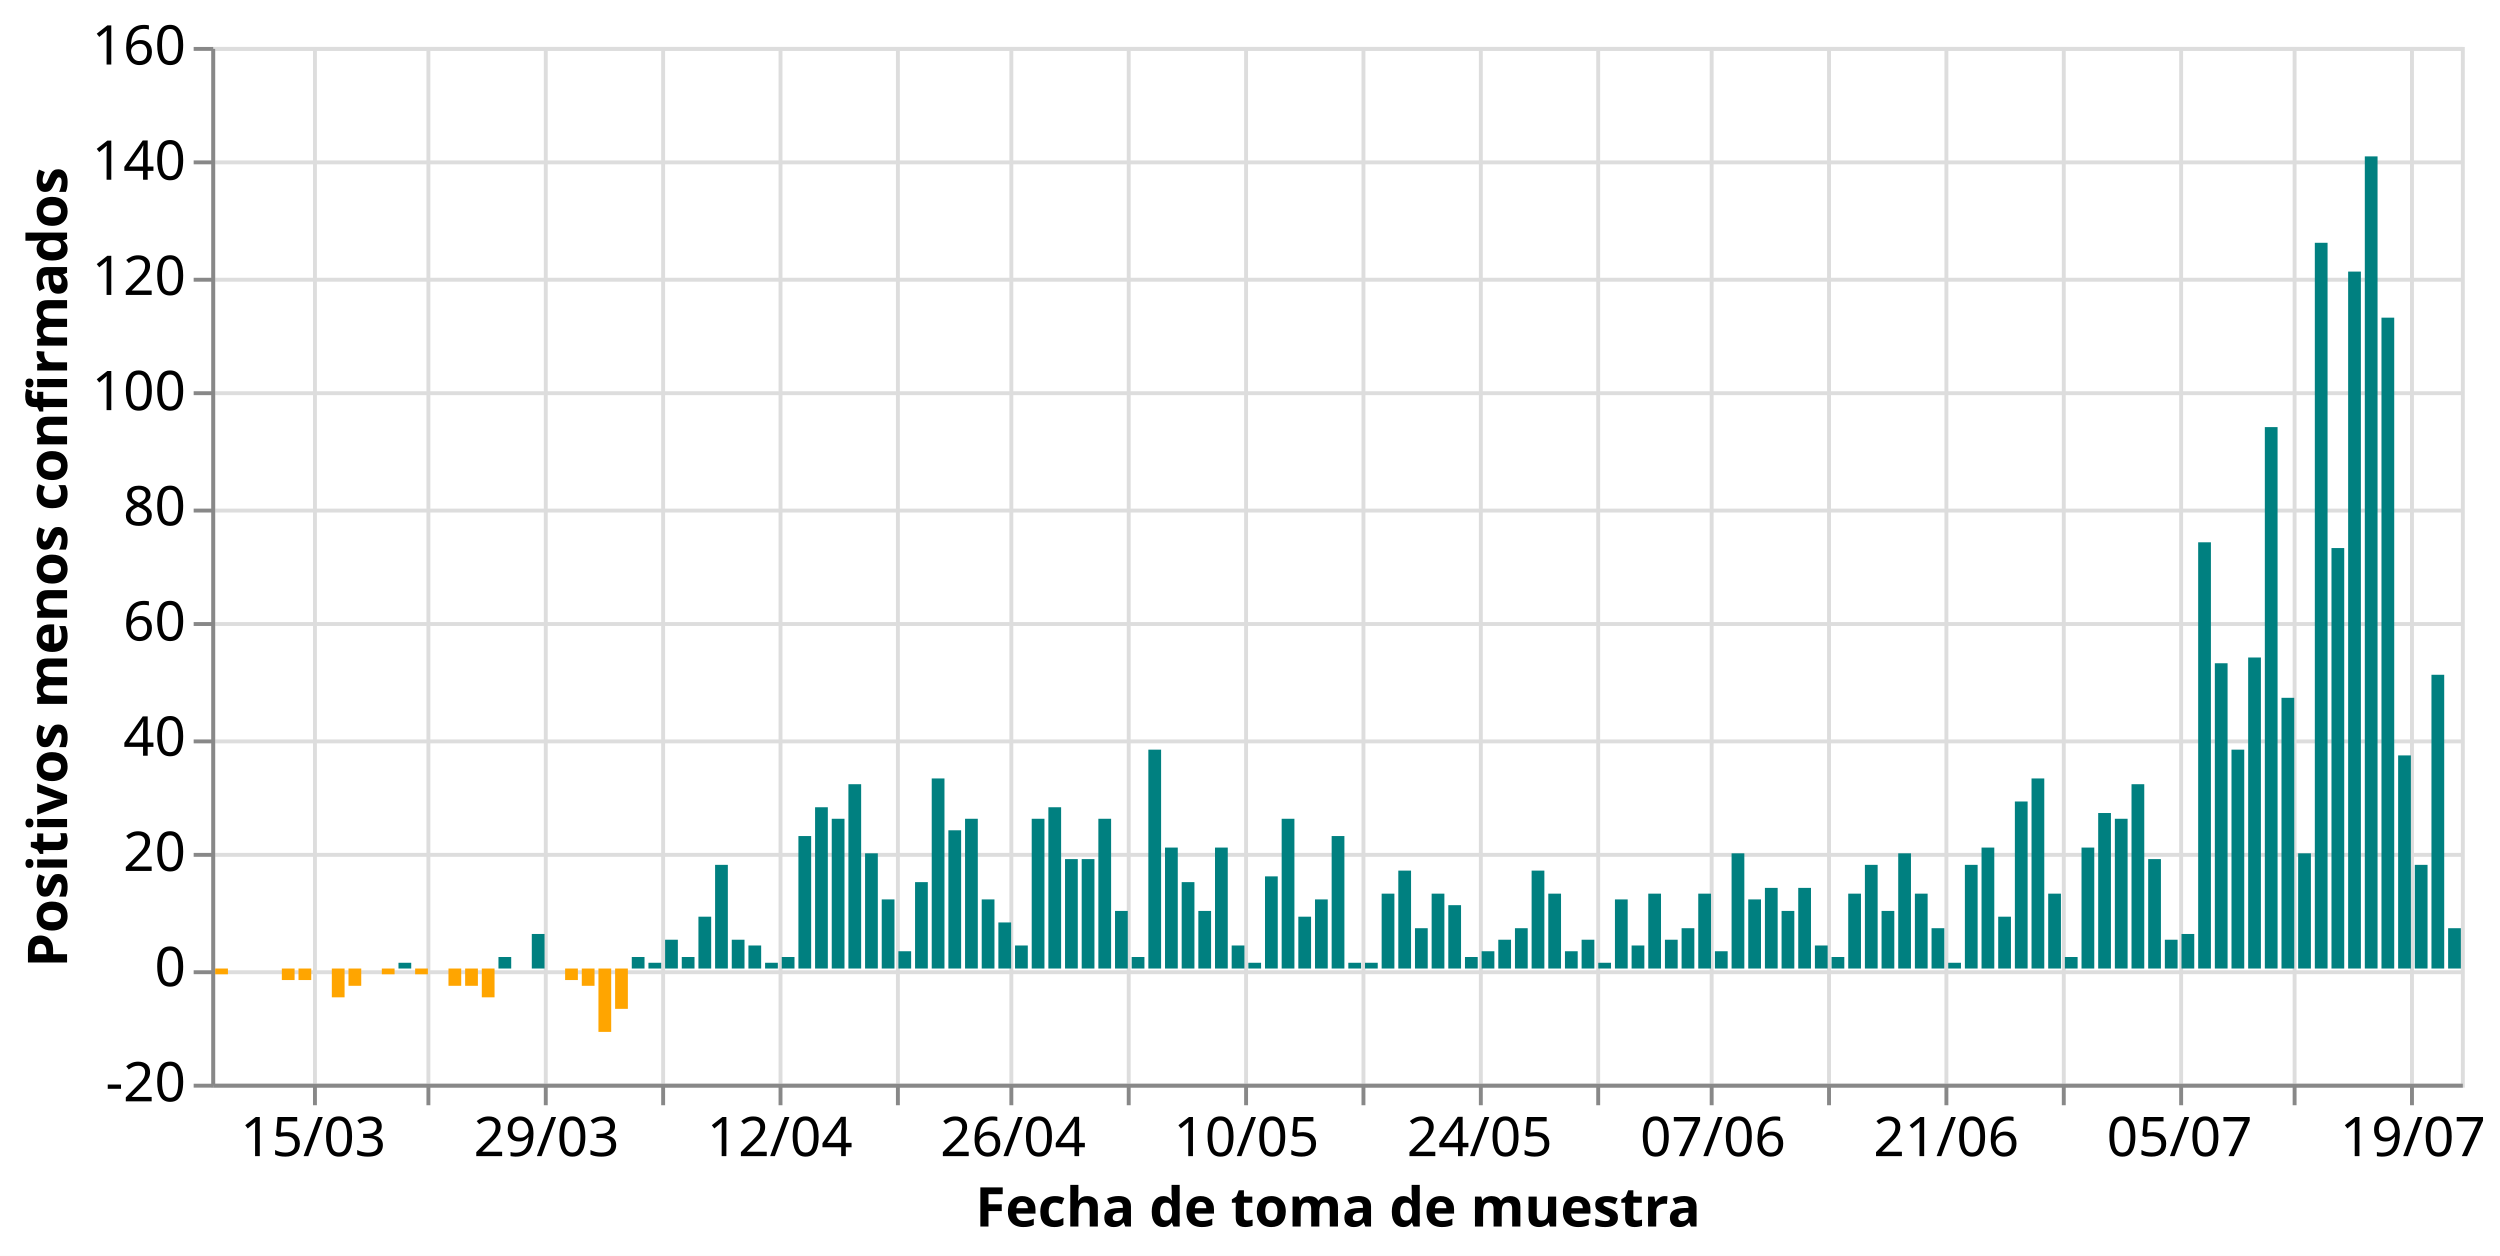
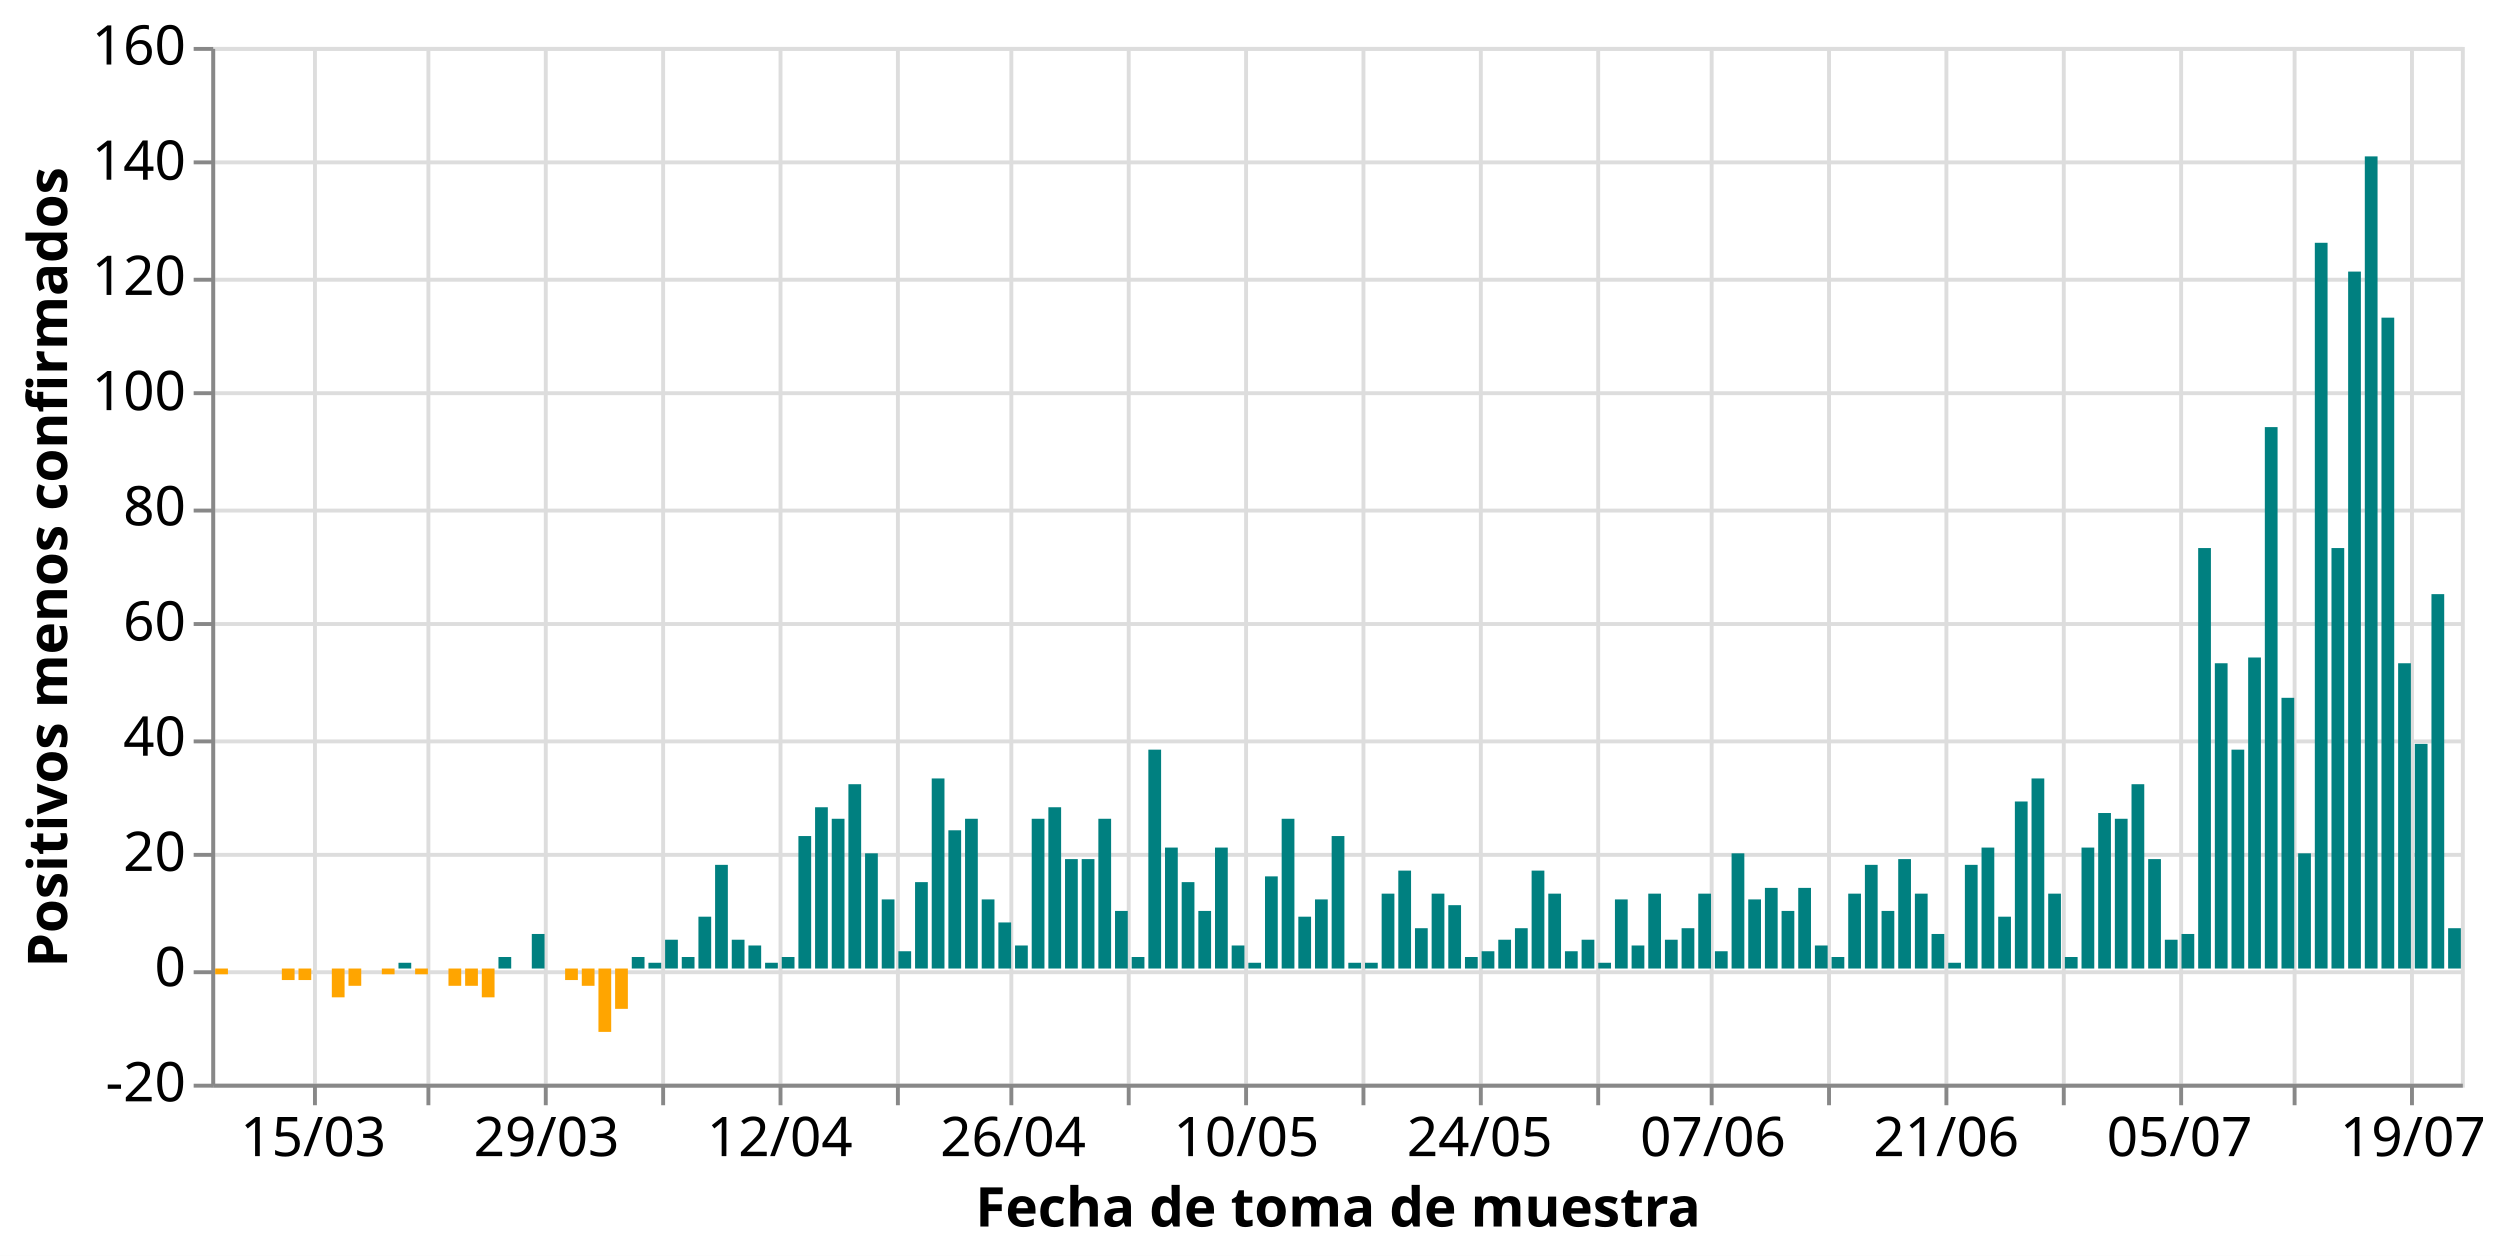
<svg xmlns="http://www.w3.org/2000/svg" class="marks" width="639" height="321" viewBox="0 0 639 321" version="1.1">
  <rect width="639" height="321" style="fill: white;" />
  <g transform="translate(54,12)">
    <g class="mark-group role-frame root">
      <g transform="translate(0,0)">
        <path class="background" d="M0.5,0.5h575v265h-575Z" style="fill: none; stroke: #ddd;" />
        <g>
          <g class="mark-group role-axis">
            <g transform="translate(0.5,265.5)">
              <path class="background" d="M0,0h0v0h0Z" style="pointer-events: none; fill: none;" />
              <g>
                <g class="mark-rule role-axis-grid" style="pointer-events: none;">
                  <line transform="translate(26,-265)" x2="0" y2="265" style="fill: none; stroke: #ddd; stroke-width: 1; opacity: 1;" />
                  <line transform="translate(55,-265)" x2="0" y2="265" style="fill: none; stroke: #ddd; stroke-width: 1; opacity: 1;" />
                  <line transform="translate(85,-265)" x2="0" y2="265" style="fill: none; stroke: #ddd; stroke-width: 1; opacity: 1;" />
                  <line transform="translate(115,-265)" x2="0" y2="265" style="fill: none; stroke: #ddd; stroke-width: 1; opacity: 1;" />
                  <line transform="translate(145,-265)" x2="0" y2="265" style="fill: none; stroke: #ddd; stroke-width: 1; opacity: 1;" />
                  <line transform="translate(175,-265)" x2="0" y2="265" style="fill: none; stroke: #ddd; stroke-width: 1; opacity: 1;" />
                  <line transform="translate(204,-265)" x2="0" y2="265" style="fill: none; stroke: #ddd; stroke-width: 1; opacity: 1;" />
                  <line transform="translate(234,-265)" x2="0" y2="265" style="fill: none; stroke: #ddd; stroke-width: 1; opacity: 1;" />
                  <line transform="translate(264,-265)" x2="0" y2="265" style="fill: none; stroke: #ddd; stroke-width: 1; opacity: 1;" />
                  <line transform="translate(294,-265)" x2="0" y2="265" style="fill: none; stroke: #ddd; stroke-width: 1; opacity: 1;" />
                  <line transform="translate(324,-265)" x2="0" y2="265" style="fill: none; stroke: #ddd; stroke-width: 1; opacity: 1;" />
                  <line transform="translate(354,-265)" x2="0" y2="265" style="fill: none; stroke: #ddd; stroke-width: 1; opacity: 1;" />
                  <line transform="translate(383,-265)" x2="0" y2="265" style="fill: none; stroke: #ddd; stroke-width: 1; opacity: 1;" />
                  <line transform="translate(413,-265)" x2="0" y2="265" style="fill: none; stroke: #ddd; stroke-width: 1; opacity: 1;" />
                  <line transform="translate(443,-265)" x2="0" y2="265" style="fill: none; stroke: #ddd; stroke-width: 1; opacity: 1;" />
                  <line transform="translate(473,-265)" x2="0" y2="265" style="fill: none; stroke: #ddd; stroke-width: 1; opacity: 1;" />
                  <line transform="translate(503,-265)" x2="0" y2="265" style="fill: none; stroke: #ddd; stroke-width: 1; opacity: 1;" />
                  <line transform="translate(532,-265)" x2="0" y2="265" style="fill: none; stroke: #ddd; stroke-width: 1; opacity: 1;" />
                  <line transform="translate(562,-265)" x2="0" y2="265" style="fill: none; stroke: #ddd; stroke-width: 1; opacity: 1;" />
                </g>
              </g>
              <path class="foreground" d="" style="pointer-events: none; display: none; fill: none;" />
            </g>
          </g>
          <g class="mark-group role-axis">
            <g transform="translate(0.5,0.5)">
              <path class="background" d="M0,0h0v0h0Z" style="pointer-events: none; fill: none;" />
              <g>
                <g class="mark-rule role-axis-grid" style="pointer-events: none;">
                  <line transform="translate(0,265)" x2="575" y2="0" style="fill: none; stroke: #ddd; stroke-width: 1; opacity: 1;" />
                  <line transform="translate(0,236)" x2="575" y2="0" style="fill: none; stroke: #ddd; stroke-width: 1; opacity: 1;" />
                  <line transform="translate(0,206)" x2="575" y2="0" style="fill: none; stroke: #ddd; stroke-width: 1; opacity: 1;" />
                  <line transform="translate(0,177)" x2="575" y2="0" style="fill: none; stroke: #ddd; stroke-width: 1; opacity: 1;" />
                  <line transform="translate(0,147)" x2="575" y2="0" style="fill: none; stroke: #ddd; stroke-width: 1; opacity: 1;" />
                  <line transform="translate(0,118)" x2="575" y2="0" style="fill: none; stroke: #ddd; stroke-width: 1; opacity: 1;" />
                  <line transform="translate(0,88)" x2="575" y2="0" style="fill: none; stroke: #ddd; stroke-width: 1; opacity: 1;" />
                  <line transform="translate(0,59)" x2="575" y2="0" style="fill: none; stroke: #ddd; stroke-width: 1; opacity: 1;" />
                  <line transform="translate(0,29)" x2="575" y2="0" style="fill: none; stroke: #ddd; stroke-width: 1; opacity: 1;" />
                  <line transform="translate(0,0)" x2="575" y2="0" style="fill: none; stroke: #ddd; stroke-width: 1; opacity: 1;" />
                </g>
              </g>
              <path class="foreground" d="" style="pointer-events: none; display: none; fill: none;" />
            </g>
          </g>
          <g class="mark-group role-axis">
            <g transform="translate(0.5,265.5)">
              <path class="background" d="M0,0h0v0h0Z" style="pointer-events: none; fill: none;" />
              <g>
                <g class="mark-rule role-axis-tick" style="pointer-events: none;">
                  <line transform="translate(26,0)" x2="0" y2="5" style="fill: none; stroke: #888; stroke-width: 1; opacity: 1;" />
                  <line transform="translate(55,0)" x2="0" y2="5" style="fill: none; stroke: #888; stroke-width: 1; opacity: 1;" />
                  <line transform="translate(85,0)" x2="0" y2="5" style="fill: none; stroke: #888; stroke-width: 1; opacity: 1;" />
                  <line transform="translate(115,0)" x2="0" y2="5" style="fill: none; stroke: #888; stroke-width: 1; opacity: 1;" />
                  <line transform="translate(145,0)" x2="0" y2="5" style="fill: none; stroke: #888; stroke-width: 1; opacity: 1;" />
                  <line transform="translate(175,0)" x2="0" y2="5" style="fill: none; stroke: #888; stroke-width: 1; opacity: 1;" />
                  <line transform="translate(204,0)" x2="0" y2="5" style="fill: none; stroke: #888; stroke-width: 1; opacity: 1;" />
                  <line transform="translate(234,0)" x2="0" y2="5" style="fill: none; stroke: #888; stroke-width: 1; opacity: 1;" />
                  <line transform="translate(264,0)" x2="0" y2="5" style="fill: none; stroke: #888; stroke-width: 1; opacity: 1;" />
                  <line transform="translate(294,0)" x2="0" y2="5" style="fill: none; stroke: #888; stroke-width: 1; opacity: 1;" />
                  <line transform="translate(324,0)" x2="0" y2="5" style="fill: none; stroke: #888; stroke-width: 1; opacity: 1;" />
                  <line transform="translate(354,0)" x2="0" y2="5" style="fill: none; stroke: #888; stroke-width: 1; opacity: 1;" />
                  <line transform="translate(383,0)" x2="0" y2="5" style="fill: none; stroke: #888; stroke-width: 1; opacity: 1;" />
                  <line transform="translate(413,0)" x2="0" y2="5" style="fill: none; stroke: #888; stroke-width: 1; opacity: 1;" />
                  <line transform="translate(443,0)" x2="0" y2="5" style="fill: none; stroke: #888; stroke-width: 1; opacity: 1;" />
                  <line transform="translate(473,0)" x2="0" y2="5" style="fill: none; stroke: #888; stroke-width: 1; opacity: 1;" />
                  <line transform="translate(503,0)" x2="0" y2="5" style="fill: none; stroke: #888; stroke-width: 1; opacity: 1;" />
                  <line transform="translate(532,0)" x2="0" y2="5" style="fill: none; stroke: #888; stroke-width: 1; opacity: 1;" />
                  <line transform="translate(562,0)" x2="0" y2="5" style="fill: none; stroke: #888; stroke-width: 1; opacity: 1;" />
                </g>
                <g class="mark-text role-axis-label" style="pointer-events: none;">
                  <text text-anchor="middle" transform="translate(25.55556,18)" style="font-family: sans-serif; font-size: 14px; fill: #000; opacity: 1;">15/03</text>
                  <text text-anchor="middle" transform="translate(55.37037,18)" style="font-family: sans-serif; font-size: 14px; fill: #000; opacity: 0;">22/03</text>
                  <text text-anchor="middle" transform="translate(85.18519,18)" style="font-family: sans-serif; font-size: 14px; fill: #000; opacity: 1;">29/03</text>
                  <text text-anchor="middle" transform="translate(115,18)" style="font-family: sans-serif; font-size: 14px; fill: #000; opacity: 0;">05/04</text>
                  <text text-anchor="middle" transform="translate(144.8148,18)" style="font-family: sans-serif; font-size: 14px; fill: #000; opacity: 1;">12/04</text>
                  <text text-anchor="middle" transform="translate(174.6296,18)" style="font-family: sans-serif; font-size: 14px; fill: #000; opacity: 0;">19/04</text>
                  <text text-anchor="middle" transform="translate(204.4444,18)" style="font-family: sans-serif; font-size: 14px; fill: #000; opacity: 1;">26/04</text>
                  <text text-anchor="middle" transform="translate(234.2593,18)" style="font-family: sans-serif; font-size: 14px; fill: #000; opacity: 0;">03/05</text>
                  <text text-anchor="middle" transform="translate(264.0741,18)" style="font-family: sans-serif; font-size: 14px; fill: #000; opacity: 1;">10/05</text>
                  <text text-anchor="middle" transform="translate(293.8889,18)" style="font-family: sans-serif; font-size: 14px; fill: #000; opacity: 0;">17/05</text>
                  <text text-anchor="middle" transform="translate(323.7037,18)" style="font-family: sans-serif; font-size: 14px; fill: #000; opacity: 1;">24/05</text>
                  <text text-anchor="middle" transform="translate(353.5185,18)" style="font-family: sans-serif; font-size: 14px; fill: #000; opacity: 0;">31/05</text>
                  <text text-anchor="middle" transform="translate(383.3333,18)" style="font-family: sans-serif; font-size: 14px; fill: #000; opacity: 1;">07/06</text>
                  <text text-anchor="middle" transform="translate(413.1481,18)" style="font-family: sans-serif; font-size: 14px; fill: #000; opacity: 0;">14/06</text>
                  <text text-anchor="middle" transform="translate(442.963,18)" style="font-family: sans-serif; font-size: 14px; fill: #000; opacity: 1;">21/06</text>
                  <text text-anchor="middle" transform="translate(472.7778,18)" style="font-family: sans-serif; font-size: 14px; fill: #000; opacity: 0;">28/06</text>
                  <text text-anchor="middle" transform="translate(502.5926,18)" style="font-family: sans-serif; font-size: 14px; fill: #000; opacity: 1;">05/07</text>
                  <text text-anchor="middle" transform="translate(532.4074,18)" style="font-family: sans-serif; font-size: 14px; fill: #000; opacity: 0;">12/07</text>
                  <text text-anchor="middle" transform="translate(562.2222,18)" style="font-family: sans-serif; font-size: 14px; fill: #000; opacity: 1;">19/07</text>
                </g>
                <g class="mark-rule role-axis-domain" style="pointer-events: none;">
                  <line transform="translate(0,0)" x2="575" y2="0" style="fill: none; stroke: #888; stroke-width: 1; opacity: 1;" />
                </g>
                <g class="mark-text role-axis-title" style="pointer-events: none;">
                  <text text-anchor="middle" transform="translate(287.5,36)" style="font-family: sans-serif; font-size: 14px; font-weight: bold; fill: #000; opacity: 1;">Fecha de toma de muestra</text>
                </g>
              </g>
              <path class="foreground" d="" style="pointer-events: none; display: none; fill: none;" />
            </g>
          </g>
          <g class="mark-group role-axis">
            <g transform="translate(0.5,0.5)">
              <path class="background" d="M0,0h0v0h0Z" style="pointer-events: none; fill: none;" />
              <g>
                <g class="mark-rule role-axis-tick" style="pointer-events: none;">
                  <line transform="translate(0,265)" x2="-5" y2="0" style="fill: none; stroke: #888; stroke-width: 1; opacity: 1;" />
                  <line transform="translate(0,236)" x2="-5" y2="0" style="fill: none; stroke: #888; stroke-width: 1; opacity: 1;" />
                  <line transform="translate(0,206)" x2="-5" y2="0" style="fill: none; stroke: #888; stroke-width: 1; opacity: 1;" />
                  <line transform="translate(0,177)" x2="-5" y2="0" style="fill: none; stroke: #888; stroke-width: 1; opacity: 1;" />
                  <line transform="translate(0,147)" x2="-5" y2="0" style="fill: none; stroke: #888; stroke-width: 1; opacity: 1;" />
                  <line transform="translate(0,118)" x2="-5" y2="0" style="fill: none; stroke: #888; stroke-width: 1; opacity: 1;" />
                  <line transform="translate(0,88)" x2="-5" y2="0" style="fill: none; stroke: #888; stroke-width: 1; opacity: 1;" />
                  <line transform="translate(0,59)" x2="-5" y2="0" style="fill: none; stroke: #888; stroke-width: 1; opacity: 1;" />
                  <line transform="translate(0,29)" x2="-5" y2="0" style="fill: none; stroke: #888; stroke-width: 1; opacity: 1;" />
                  <line transform="translate(0,0)" x2="-5" y2="0" style="fill: none; stroke: #888; stroke-width: 1; opacity: 1;" />
                </g>
                <g class="mark-text role-axis-label" style="pointer-events: none;">
                  <text text-anchor="end" transform="translate(-7,269)" style="font-family: sans-serif; font-size: 14px; fill: #000; opacity: 1;">-20</text>
                  <text text-anchor="end" transform="translate(-7,239.5556)" style="font-family: sans-serif; font-size: 14px; fill: #000; opacity: 1;">0</text>
                  <text text-anchor="end" transform="translate(-7,210.1111)" style="font-family: sans-serif; font-size: 14px; fill: #000; opacity: 1;">20</text>
                  <text text-anchor="end" transform="translate(-7,180.6667)" style="font-family: sans-serif; font-size: 14px; fill: #000; opacity: 1;">40</text>
                  <text text-anchor="end" transform="translate(-7,151.2222)" style="font-family: sans-serif; font-size: 14px; fill: #000; opacity: 1;">60</text>
                  <text text-anchor="end" transform="translate(-7,121.7778)" style="font-family: sans-serif; font-size: 14px; fill: #000; opacity: 1;">80</text>
                  <text text-anchor="end" transform="translate(-7,92.33333)" style="font-family: sans-serif; font-size: 14px; fill: #000; opacity: 1;">100</text>
                  <text text-anchor="end" transform="translate(-7,62.88889)" style="font-family: sans-serif; font-size: 14px; fill: #000; opacity: 1;">120</text>
                  <text text-anchor="end" transform="translate(-7,33.44444)" style="font-family: sans-serif; font-size: 14px; fill: #000; opacity: 1;">140</text>
                  <text text-anchor="end" transform="translate(-7,4)" style="font-family: sans-serif; font-size: 14px; fill: #000; opacity: 1;">160</text>
                </g>
                <g class="mark-rule role-axis-domain" style="pointer-events: none;">
                  <line transform="translate(0,265)" x2="0" y2="-265" style="fill: none; stroke: #888; stroke-width: 1; opacity: 1;" />
                </g>
                <g class="mark-text role-axis-title" style="pointer-events: none;">
                  <text text-anchor="middle" transform="translate(-34.3584,132.5) rotate(-90) translate(0,-3)" style="font-family: sans-serif; font-size: 14px; font-weight: bold; fill: #000; opacity: 1;">Positivos menos confirmados</text>
                </g>
              </g>
              <path class="foreground" d="" style="pointer-events: none; display: none; fill: none;" />
            </g>
          </g>
          <g class="mark-rect role-mark marks">
            <path d="M1,235.556h3.259v1.472h-3.259Z" style="fill: orange;" />
            <path d="M5.259,235.556h3.259v0h-3.259Z" style="fill: teal;" />
            <path d="M9.519,235.556h3.259v0h-3.259Z" style="fill: teal;" />
            <path d="M13.778,235.556h3.259v0h-3.259Z" style="fill: teal;" />
            <path d="M18.037,235.556h3.259v2.944h-3.259Z" style="fill: orange;" />
            <path d="M22.296,235.556h3.259v2.944h-3.259Z" style="fill: orange;" />
            <path d="M26.556,235.556h3.259v0h-3.259Z" style="fill: teal;" />
            <path d="M30.815,235.556h3.259v7.361h-3.259Z" style="fill: orange;" />
            <path d="M35.074,235.556h3.259v4.417h-3.259Z" style="fill: orange;" />
            <path d="M39.333,235.556h3.259v0h-3.259Z" style="fill: teal;" />
            <path d="M43.593,235.556h3.259v1.472h-3.259Z" style="fill: orange;" />
            <path d="M47.852,234.083h3.259v1.472h-3.259Z" style="fill: teal;" />
            <path d="M52.111,235.556h3.259v1.472h-3.259Z" style="fill: orange;" />
            <path d="M56.37,235.556h3.259v0h-3.259Z" style="fill: teal;" />
            <path d="M60.63,235.556h3.259v4.417h-3.259Z" style="fill: orange;" />
            <path d="M64.889,235.556h3.259v4.417h-3.259Z" style="fill: orange;" />
            <path d="M69.148,235.556h3.259v7.361h-3.259Z" style="fill: orange;" />
            <path d="M73.407,232.611h3.259v2.944h-3.259Z" style="fill: teal;" />
            <path d="M77.667,235.556h3.259v0h-3.259Z" style="fill: teal;" />
            <path d="M81.926,226.722h3.259v8.833h-3.259Z" style="fill: teal;" />
            <path d="M86.185,235.556h3.259v0h-3.259Z" style="fill: teal;" />
            <path d="M90.444,235.556h3.259v2.944h-3.259Z" style="fill: orange;" />
            <path d="M94.704,235.556h3.259v4.417h-3.259Z" style="fill: orange;" />
            <path d="M98.963,235.556h3.259v16.194h-3.259Z" style="fill: orange;" />
            <path d="M103.222,235.556h3.259v10.306h-3.259Z" style="fill: orange;" />
            <path d="M107.481,232.611h3.259v2.944h-3.259Z" style="fill: teal;" />
            <path d="M111.741,234.083h3.259v1.472h-3.259Z" style="fill: teal;" />
            <path d="M116,228.194h3.259v7.361h-3.259Z" style="fill: teal;" />
            <path d="M120.259,232.611h3.259v2.944h-3.259Z" style="fill: teal;" />
            <path d="M124.519,222.306h3.259v13.25h-3.259Z" style="fill: teal;" />
            <path d="M128.778,209.056h3.259v26.5h-3.259Z" style="fill: teal;" />
            <path d="M133.037,228.194h3.259v7.361h-3.259Z" style="fill: teal;" />
            <path d="M137.296,229.667h3.259v5.889h-3.259Z" style="fill: teal;" />
            <path d="M141.556,234.083h3.259v1.472h-3.259Z" style="fill: teal;" />
            <path d="M145.815,232.611h3.259v2.944h-3.259Z" style="fill: teal;" />
            <path d="M150.074,201.694h3.259v33.861h-3.259Z" style="fill: teal;" />
            <path d="M154.333,194.333h3.259v41.222h-3.259Z" style="fill: teal;" />
            <path d="M158.593,197.278h3.259v38.278h-3.259Z" style="fill: teal;" />
            <path d="M162.852,188.444h3.259v47.111h-3.259Z" style="fill: teal;" />
            <path d="M167.111,206.111h3.259v29.444h-3.259Z" style="fill: teal;" />
            <path d="M171.37,217.889h3.259v17.667h-3.259Z" style="fill: teal;" />
            <path d="M175.63,231.139h3.259v4.417h-3.259Z" style="fill: teal;" />
            <path d="M179.889,213.472h3.259v22.083h-3.259Z" style="fill: teal;" />
            <path d="M184.148,186.972h3.259v48.583h-3.259Z" style="fill: teal;" />
            <path d="M188.407,200.222h3.259v35.333h-3.259Z" style="fill: teal;" />
            <path d="M192.667,197.278h3.259v38.278h-3.259Z" style="fill: teal;" />
            <path d="M196.926,217.889h3.259v17.667h-3.259Z" style="fill: teal;" />
            <path d="M201.185,223.778h3.259v11.778h-3.259Z" style="fill: teal;" />
            <path d="M205.444,229.667h3.259v5.889h-3.259Z" style="fill: teal;" />
            <path d="M209.704,197.278h3.259v38.278h-3.259Z" style="fill: teal;" />
            <path d="M213.963,194.333h3.259v41.222h-3.259Z" style="fill: teal;" />
            <path d="M218.222,207.583h3.259v27.972h-3.259Z" style="fill: teal;" />
            <path d="M222.481,207.583h3.259v27.972h-3.259Z" style="fill: teal;" />
            <path d="M226.741,197.278h3.259v38.278h-3.259Z" style="fill: teal;" />
            <path d="M231,220.833h3.259v14.722h-3.259Z" style="fill: teal;" />
            <path d="M235.259,232.611h3.259v2.944h-3.259Z" style="fill: teal;" />
            <path d="M239.519,179.611h3.259v55.944h-3.259Z" style="fill: teal;" />
            <path d="M243.778,204.639h3.259v30.917h-3.259Z" style="fill: teal;" />
            <path d="M248.037,213.472h3.259v22.083h-3.259Z" style="fill: teal;" />
            <path d="M252.296,220.833h3.259v14.722h-3.259Z" style="fill: teal;" />
            <path d="M256.556,204.639h3.259v30.917h-3.259Z" style="fill: teal;" />
            <path d="M260.815,229.667h3.259v5.889h-3.259Z" style="fill: teal;" />
            <path d="M265.074,234.083h3.259v1.472h-3.259Z" style="fill: teal;" />
            <path d="M269.333,212h3.259v23.556h-3.259Z" style="fill: teal;" />
            <path d="M273.593,197.278h3.259v38.278h-3.259Z" style="fill: teal;" />
            <path d="M277.852,222.306h3.259v13.25h-3.259Z" style="fill: teal;" />
            <path d="M282.111,217.889h3.259v17.667h-3.259Z" style="fill: teal;" />
            <path d="M286.37,201.694h3.259v33.861h-3.259Z" style="fill: teal;" />
            <path d="M290.63,234.083h3.259v1.472h-3.259Z" style="fill: teal;" />
            <path d="M294.889,234.083h3.259v1.472h-3.259Z" style="fill: teal;" />
            <path d="M299.148,216.417h3.259v19.139h-3.259Z" style="fill: teal;" />
            <path d="M303.407,210.528h3.259v25.028h-3.259Z" style="fill: teal;" />
            <path d="M307.667,225.25h3.259v10.306h-3.259Z" style="fill: teal;" />
            <path d="M311.926,216.417h3.259v19.139h-3.259Z" style="fill: teal;" />
            <path d="M316.185,219.361h3.259v16.194h-3.259Z" style="fill: teal;" />
            <path d="M320.444,232.611h3.259v2.944h-3.259Z" style="fill: teal;" />
            <path d="M324.704,231.139h3.259v4.417h-3.259Z" style="fill: teal;" />
            <path d="M328.963,228.194h3.259v7.361h-3.259Z" style="fill: teal;" />
            <path d="M333.222,225.25h3.259v10.306h-3.259Z" style="fill: teal;" />
            <path d="M337.481,210.528h3.259v25.028h-3.259Z" style="fill: teal;" />
            <path d="M341.741,216.417h3.259v19.139h-3.259Z" style="fill: teal;" />
            <path d="M346,231.139h3.259v4.417h-3.259Z" style="fill: teal;" />
            <path d="M350.259,228.194h3.259v7.361h-3.259Z" style="fill: teal;" />
            <path d="M354.519,234.083h3.259v1.472h-3.259Z" style="fill: teal;" />
            <path d="M358.778,217.889h3.259v17.667h-3.259Z" style="fill: teal;" />
            <path d="M363.037,229.667h3.259v5.889h-3.259Z" style="fill: teal;" />
            <path d="M367.296,216.417h3.259v19.139h-3.259Z" style="fill: teal;" />
            <path d="M371.556,228.194h3.259v7.361h-3.259Z" style="fill: teal;" />
            <path d="M375.815,225.25h3.259v10.306h-3.259Z" style="fill: teal;" />
            <path d="M380.074,216.417h3.259v19.139h-3.259Z" style="fill: teal;" />
            <path d="M384.333,231.139h3.259v4.417h-3.259Z" style="fill: teal;" />
            <path d="M388.593,206.111h3.259v29.444h-3.259Z" style="fill: teal;" />
            <path d="M392.852,217.889h3.259v17.667h-3.259Z" style="fill: teal;" />
            <path d="M397.111,214.944h3.259v20.611h-3.259Z" style="fill: teal;" />
            <path d="M401.37,220.833h3.259v14.722h-3.259Z" style="fill: teal;" />
            <path d="M405.63,214.944h3.259v20.611h-3.259Z" style="fill: teal;" />
            <path d="M409.889,229.667h3.259v5.889h-3.259Z" style="fill: teal;" />
            <path d="M414.148,232.611h3.259v2.944h-3.259Z" style="fill: teal;" />
            <path d="M418.407,216.417h3.259v19.139h-3.259Z" style="fill: teal;" />
            <path d="M422.667,209.056h3.259v26.5h-3.259Z" style="fill: teal;" />
            <path d="M426.926,220.833h3.259v14.722h-3.259Z" style="fill: teal;" />
-             <path d="M431.185,206.111h3.259v29.444h-3.259Z" style="fill: teal;" />
+             <path d="M431.185,207.583h3.259v27.972h-3.259Z" style="fill: teal;" />
            <path d="M435.444,216.417h3.259v19.139h-3.259Z" style="fill: teal;" />
-             <path d="M439.704,225.25h3.259v10.306h-3.259Z" style="fill: teal;" />
+             <path d="M439.704,226.722h3.259v8.833h-3.259Z" style="fill: teal;" />
            <path d="M443.963,234.083h3.259v1.472h-3.259Z" style="fill: teal;" />
            <path d="M448.222,209.056h3.259v26.5h-3.259Z" style="fill: teal;" />
            <path d="M452.481,204.639h3.259v30.917h-3.259Z" style="fill: teal;" />
            <path d="M456.741,222.306h3.259v13.25h-3.259Z" style="fill: teal;" />
            <path d="M461,192.861h3.259v42.694h-3.259Z" style="fill: teal;" />
            <path d="M465.259,186.972h3.259v48.583h-3.259Z" style="fill: teal;" />
            <path d="M469.519,216.417h3.259v19.139h-3.259Z" style="fill: teal;" />
            <path d="M473.778,232.611h3.259v2.944h-3.259Z" style="fill: teal;" />
            <path d="M478.037,204.639h3.259v30.917h-3.259Z" style="fill: teal;" />
            <path d="M482.296,195.806h3.259v39.75h-3.259Z" style="fill: teal;" />
            <path d="M486.556,197.278h3.259v38.278h-3.259Z" style="fill: teal;" />
            <path d="M490.815,188.444h3.259v47.111h-3.259Z" style="fill: teal;" />
            <path d="M495.074,207.583h3.259v27.972h-3.259Z" style="fill: teal;" />
            <path d="M499.333,228.194h3.259v7.361h-3.259Z" style="fill: teal;" />
            <path d="M503.593,226.722h3.259v8.833h-3.259Z" style="fill: teal;" />
-             <path d="M507.852,126.611h3.259v108.944h-3.259Z" style="fill: teal;" />
+             <path d="M507.852,128.083h3.259v107.472h-3.259Z" style="fill: teal;" />
            <path d="M512.111,157.528h3.259v78.028h-3.259Z" style="fill: teal;" />
            <path d="M516.37,179.611h3.259v55.944h-3.259Z" style="fill: teal;" />
            <path d="M520.63,156.056h3.259v79.5h-3.259Z" style="fill: teal;" />
            <path d="M524.889,97.167h3.259v138.389h-3.259Z" style="fill: teal;" />
            <path d="M529.148,166.361h3.259v69.194h-3.259Z" style="fill: teal;" />
            <path d="M533.407,206.111h3.259v29.444h-3.259Z" style="fill: teal;" />
            <path d="M537.667,50.056h3.259v185.5h-3.259Z" style="fill: teal;" />
            <path d="M541.926,128.083h3.259v107.472h-3.259Z" style="fill: teal;" />
            <path d="M546.185,57.417h3.259v178.139h-3.259Z" style="fill: teal;" />
            <path d="M550.444,27.972h3.259v207.583h-3.259Z" style="fill: teal;" />
            <path d="M554.704,69.194h3.259v166.361h-3.259Z" style="fill: teal;" />
-             <path d="M558.963,181.083h3.259v54.472h-3.259Z" style="fill: teal;" />
-             <path d="M563.222,209.056h3.259v26.5h-3.259Z" style="fill: teal;" />
-             <path d="M567.481,160.472h3.259v75.083h-3.259Z" style="fill: teal;" />
+             <path d="M558.963,157.528h3.259v78.028h-3.259Z" style="fill: teal;" />
+             <path d="M563.222,178.139h3.259v57.417h-3.259Z" style="fill: teal;" />
+             <path d="M567.481,139.861h3.259v95.694h-3.259Z" style="fill: teal;" />
            <path d="M571.741,225.25h3.259v10.306h-3.259Z" style="fill: teal;" />
          </g>
        </g>
        <path class="foreground" d="" style="display: none; fill: none;" />
      </g>
    </g>
  </g>
</svg>
